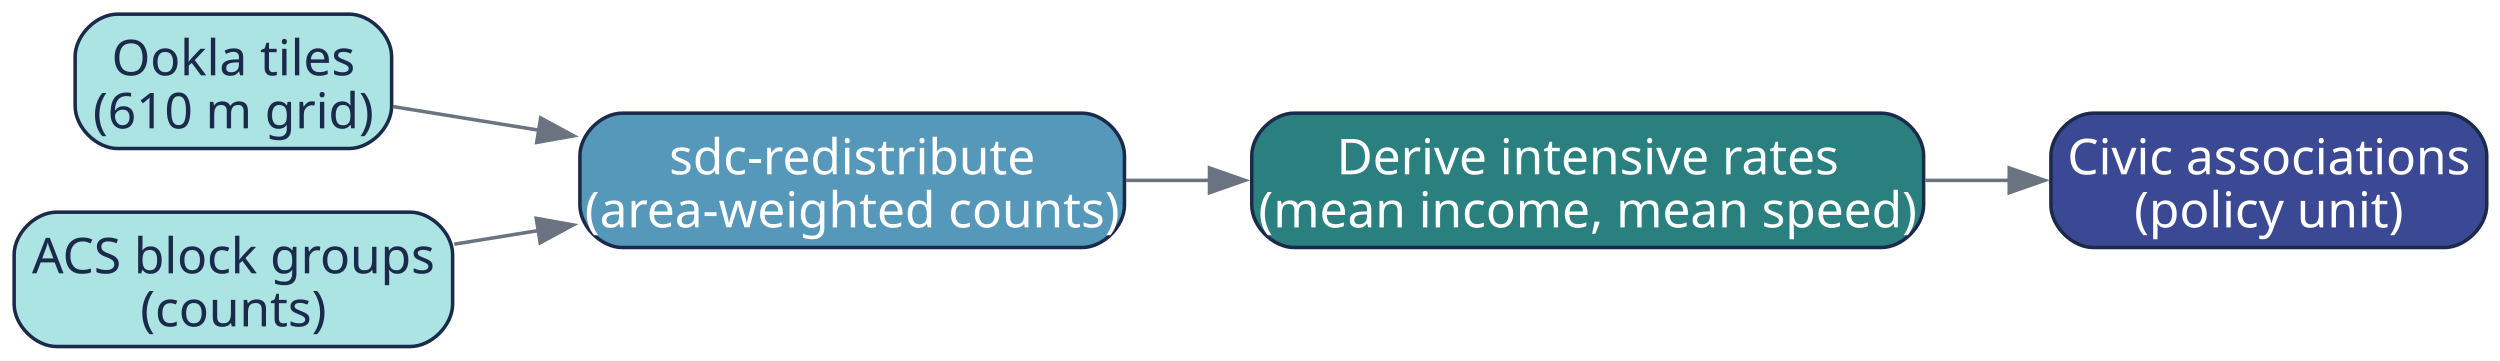
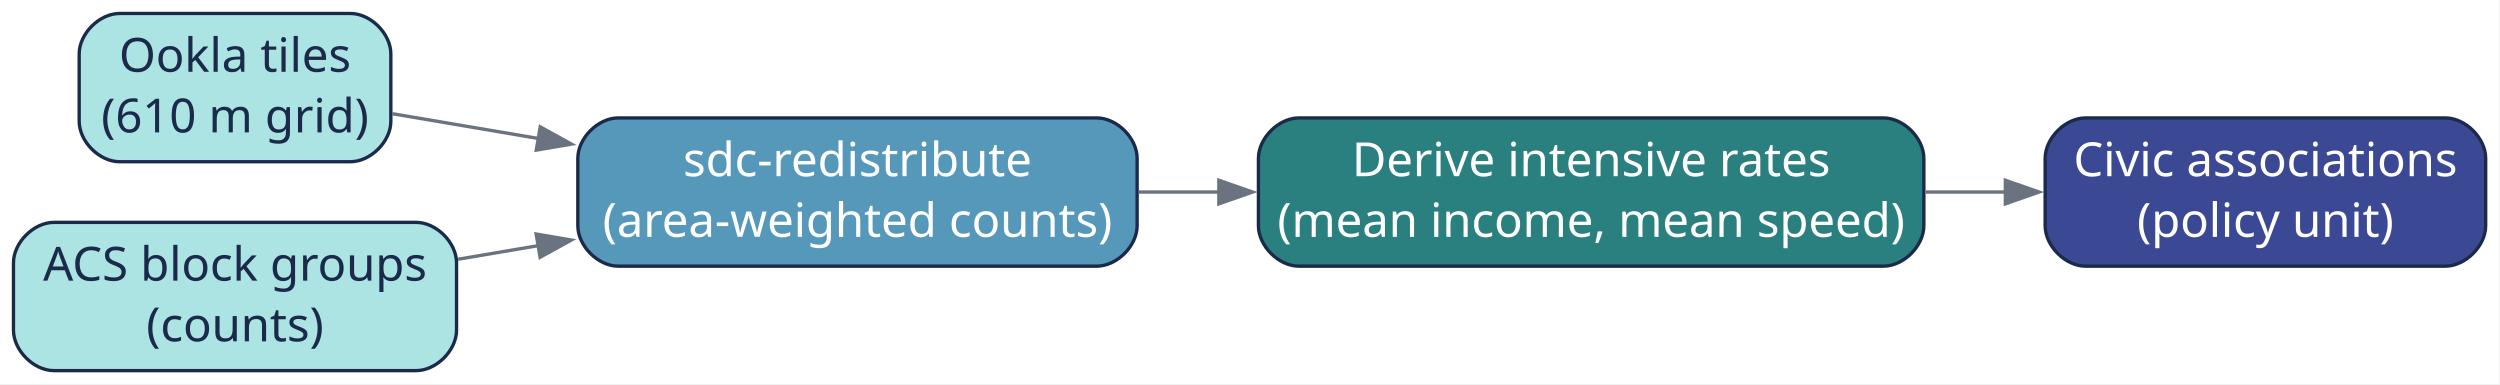
- <svg xmlns="http://www.w3.org/2000/svg" width="707pt" height="102pt" viewBox="0.00 0.00 707.00 102.00">
-   <g id="graph0" class="graph" transform="scale(1 1) rotate(0) translate(4 98)">
-     <polygon fill="white" stroke="none" points="-4,4 -4,-98 703.25,-98 703.25,4 -4,4" />
+ <svg xmlns="http://www.w3.org/2000/svg" width="742pt" height="114pt" viewBox="0.00 0.00 742.00 114.00">
+   <g id="graph0" class="graph" transform="scale(1 1) rotate(0) translate(4 110)">
+     <polygon fill="white" stroke="none" points="-4,4 -4,-110 737.75,-110 737.75,4 -4,4" />
    <g id="node1" class="node">
-       <path fill="#ace4e4" stroke="#1b2a4a" d="M94.75,-94C94.75,-94 29.25,-94 29.25,-94 23.25,-94 17.25,-88 17.25,-82 17.25,-82 17.25,-68 17.25,-68 17.25,-62 23.25,-56 29.25,-56 29.25,-56 94.75,-56 94.75,-56 100.75,-56 106.75,-62 106.75,-68 106.75,-68 106.75,-82 106.75,-82 106.75,-88 100.75,-94 94.75,-94" />
-       <text xml:space="preserve" text-anchor="middle" x="62" y="-76.7" font-family="Libre Franklin" font-size="14.00" fill="#1b2a4a">Ookla tiles</text>
-       <text xml:space="preserve" text-anchor="middle" x="62" y="-61.7" font-family="Libre Franklin" font-size="14.00" fill="#1b2a4a">(610 m grid)</text>
+       <path fill="#ace4e4" stroke="#1b2a4a" d="M100,-106C100,-106 31.5,-106 31.5,-106 25.5,-106 19.5,-100 19.5,-94 19.5,-94 19.5,-74 19.5,-74 19.5,-68 25.5,-62 31.5,-62 31.5,-62 100,-62 100,-62 106,-62 112,-68 112,-74 112,-74 112,-94 112,-94 112,-100 106,-106 100,-106" />
+       <text xml:space="preserve" text-anchor="middle" x="65.75" y="-88.7" font-family="Libre Franklin" font-size="14.00" fill="#1b2a4a">Ookla tiles</text>
+       <text xml:space="preserve" text-anchor="middle" x="65.75" y="-70.7" font-family="Libre Franklin" font-size="14.00" fill="#1b2a4a">(610 m grid)</text>
    </g>
    <g id="node3" class="node">
-       <path fill="#5698b9" stroke="#1b2a4a" d="M302,-66C302,-66 172,-66 172,-66 166,-66 160,-60 160,-54 160,-54 160,-40 160,-40 160,-34 166,-28 172,-28 172,-28 302,-28 302,-28 308,-28 314,-34 314,-40 314,-40 314,-54 314,-54 314,-60 308,-66 302,-66" />
-       <text xml:space="preserve" text-anchor="middle" x="237" y="-48.7" font-family="Libre Franklin" font-size="14.00" fill="white">sdc-redistribute</text>
-       <text xml:space="preserve" text-anchor="middle" x="237" y="-33.7" font-family="Libre Franklin" font-size="14.00" fill="white">(area-weighted counts)</text>
+       <path fill="#5698b9" stroke="#1b2a4a" d="M321.5,-75C321.5,-75 179.5,-75 179.5,-75 173.5,-75 167.5,-69 167.5,-63 167.5,-63 167.5,-43 167.5,-43 167.5,-37 173.5,-31 179.5,-31 179.5,-31 321.5,-31 321.5,-31 327.5,-31 333.5,-37 333.5,-43 333.5,-43 333.5,-63 333.5,-63 333.5,-69 327.5,-75 321.5,-75" />
+       <text xml:space="preserve" text-anchor="middle" x="250.5" y="-57.7" font-family="Libre Franklin" font-size="14.00" fill="white">sdc-redistribute</text>
+       <text xml:space="preserve" text-anchor="middle" x="250.5" y="-39.7" font-family="Libre Franklin" font-size="14.00" fill="white">(area-weighted counts)</text>
    </g>
    <g id="edge1" class="edge">
-       <path fill="none" stroke="#6b7280" d="M107.1,-67.86C119.87,-65.8 134.27,-63.47 148.7,-61.13" />
-       <polygon fill="#6b7280" stroke="#6b7280" points="148.9,-64.64 158.22,-59.59 147.79,-57.73 148.9,-64.64" />
+       <path fill="none" stroke="#6b7280" d="M112.39,-76.26C125.75,-73.99 140.86,-71.43 156.05,-68.85" />
+       <polygon fill="#6b7280" stroke="#6b7280" points="156.34,-72.35 165.61,-67.23 155.17,-65.45 156.34,-72.35" />
    </g>
    <g id="node2" class="node">
-       <path fill="#ace4e4" stroke="#1b2a4a" d="M112,-38C112,-38 12,-38 12,-38 6,-38 0,-32 0,-26 0,-26 0,-12 0,-12 0,-6 6,0 12,0 12,0 112,0 112,0 118,0 124,-6 124,-12 124,-12 124,-26 124,-26 124,-32 118,-38 112,-38" />
-       <text xml:space="preserve" text-anchor="middle" x="62" y="-20.7" font-family="Libre Franklin" font-size="14.00" fill="#1b2a4a">ACS block groups</text>
-       <text xml:space="preserve" text-anchor="middle" x="62" y="-5.7" font-family="Libre Franklin" font-size="14.00" fill="#1b2a4a">(counts)</text>
+       <path fill="#ace4e4" stroke="#1b2a4a" d="M119.5,-44C119.5,-44 12,-44 12,-44 6,-44 0,-38 0,-32 0,-32 0,-12 0,-12 0,-6 6,0 12,0 12,0 119.5,0 119.5,0 125.5,0 131.5,-6 131.5,-12 131.5,-12 131.5,-32 131.5,-32 131.5,-38 125.5,-44 119.5,-44" />
+       <text xml:space="preserve" text-anchor="middle" x="65.75" y="-26.7" font-family="Libre Franklin" font-size="14.00" fill="#1b2a4a">ACS block groups</text>
+       <text xml:space="preserve" text-anchor="middle" x="65.75" y="-8.7" font-family="Libre Franklin" font-size="14.00" fill="#1b2a4a">(counts)</text>
    </g>
    <g id="edge2" class="edge">
-       <path fill="none" stroke="#6b7280" d="M124.48,-28.95C132.2,-30.2 140.22,-31.5 148.25,-32.8" />
-       <polygon fill="#6b7280" stroke="#6b7280" points="147.65,-36.25 158.08,-34.39 148.77,-29.34 147.65,-36.25" />
+       <path fill="none" stroke="#6b7280" d="M131.95,-33.06C139.69,-34.37 147.69,-35.73 155.72,-37.09" />
+       <polygon fill="#6b7280" stroke="#6b7280" points="155.13,-40.54 165.58,-38.76 156.3,-33.64 155.13,-40.54" />
    </g>
    <g id="node4" class="node">
-       <path fill="#2a7f7f" stroke="#1b2a4a" d="M528,-66C528,-66 362,-66 362,-66 356,-66 350,-60 350,-54 350,-54 350,-40 350,-40 350,-34 356,-28 362,-28 362,-28 528,-28 528,-28 534,-28 540,-34 540,-40 540,-40 540,-54 540,-54 540,-60 534,-66 528,-66" />
-       <text xml:space="preserve" text-anchor="middle" x="445" y="-48.7" font-family="Libre Franklin" font-size="14.00" fill="white">Derive intensive rates</text>
-       <text xml:space="preserve" text-anchor="middle" x="445" y="-33.7" font-family="Libre Franklin" font-size="14.00" fill="white">(mean income, mean speed)</text>
+       <path fill="#2a7f7f" stroke="#1b2a4a" d="M555,-75C555,-75 381.5,-75 381.5,-75 375.5,-75 369.5,-69 369.5,-63 369.5,-63 369.5,-43 369.5,-43 369.5,-37 375.5,-31 381.5,-31 381.5,-31 555,-31 555,-31 561,-31 567,-37 567,-43 567,-43 567,-63 567,-63 567,-69 561,-75 555,-75" />
+       <text xml:space="preserve" text-anchor="middle" x="468.25" y="-57.7" font-family="Libre Franklin" font-size="14.00" fill="white">Derive intensive rates</text>
+       <text xml:space="preserve" text-anchor="middle" x="468.25" y="-39.7" font-family="Libre Franklin" font-size="14.00" fill="white">(mean income, mean speed)</text>
    </g>
    <g id="edge3" class="edge">
-       <path fill="none" stroke="#6b7280" d="M314.41,-47C322.2,-47 330.2,-47 338.22,-47" />
-       <polygon fill="#6b7280" stroke="#6b7280" points="338.04,-50.5 348.04,-47 338.04,-43.5 338.04,-50.5" />
+       <path fill="none" stroke="#6b7280" d="M333.99,-53C341.83,-53 349.86,-53 357.91,-53" />
+       <polygon fill="#6b7280" stroke="#6b7280" points="357.76,-56.5 367.76,-53 357.76,-49.5 357.76,-56.5" />
    </g>
    <g id="node5" class="node">
-       <path fill="#3b4994" stroke="#1b2a4a" d="M687.25,-66C687.25,-66 588,-66 588,-66 582,-66 576,-60 576,-54 576,-54 576,-40 576,-40 576,-34 582,-28 588,-28 588,-28 687.25,-28 687.25,-28 693.25,-28 699.25,-34 699.25,-40 699.25,-40 699.25,-54 699.25,-54 699.25,-60 693.25,-66 687.25,-66" />
-       <text xml:space="preserve" text-anchor="middle" x="637.62" y="-48.7" font-family="Libre Franklin" font-size="14.00" fill="white">Civic associations</text>
-       <text xml:space="preserve" text-anchor="middle" x="637.62" y="-33.7" font-family="Libre Franklin" font-size="14.00" fill="white">(policy unit)</text>
+       <path fill="#3b4994" stroke="#1b2a4a" d="M721.75,-75C721.75,-75 615,-75 615,-75 609,-75 603,-69 603,-63 603,-63 603,-43 603,-43 603,-37 609,-31 615,-31 615,-31 721.75,-31 721.75,-31 727.75,-31 733.75,-37 733.75,-43 733.75,-43 733.75,-63 733.75,-63 733.75,-69 727.75,-75 721.75,-75" />
+       <text xml:space="preserve" text-anchor="middle" x="668.38" y="-57.7" font-family="Libre Franklin" font-size="14.00" fill="white">Civic associations</text>
+       <text xml:space="preserve" text-anchor="middle" x="668.38" y="-39.7" font-family="Libre Franklin" font-size="14.00" fill="white">(policy unit)</text>
    </g>
    <g id="edge4" class="edge">
-       <path fill="none" stroke="#6b7280" d="M540.47,-47C548.53,-47 556.59,-47 564.42,-47" />
-       <polygon fill="#6b7280" stroke="#6b7280" points="564.21,-50.5 574.21,-47 564.21,-43.5 564.21,-50.5" />
+       <path fill="none" stroke="#6b7280" d="M567.44,-53C575.48,-53 583.53,-53 591.38,-53" />
+       <polygon fill="#6b7280" stroke="#6b7280" points="591.19,-56.5 601.19,-53 591.19,-49.5 591.19,-56.5" />
    </g>
  </g>
</svg>
